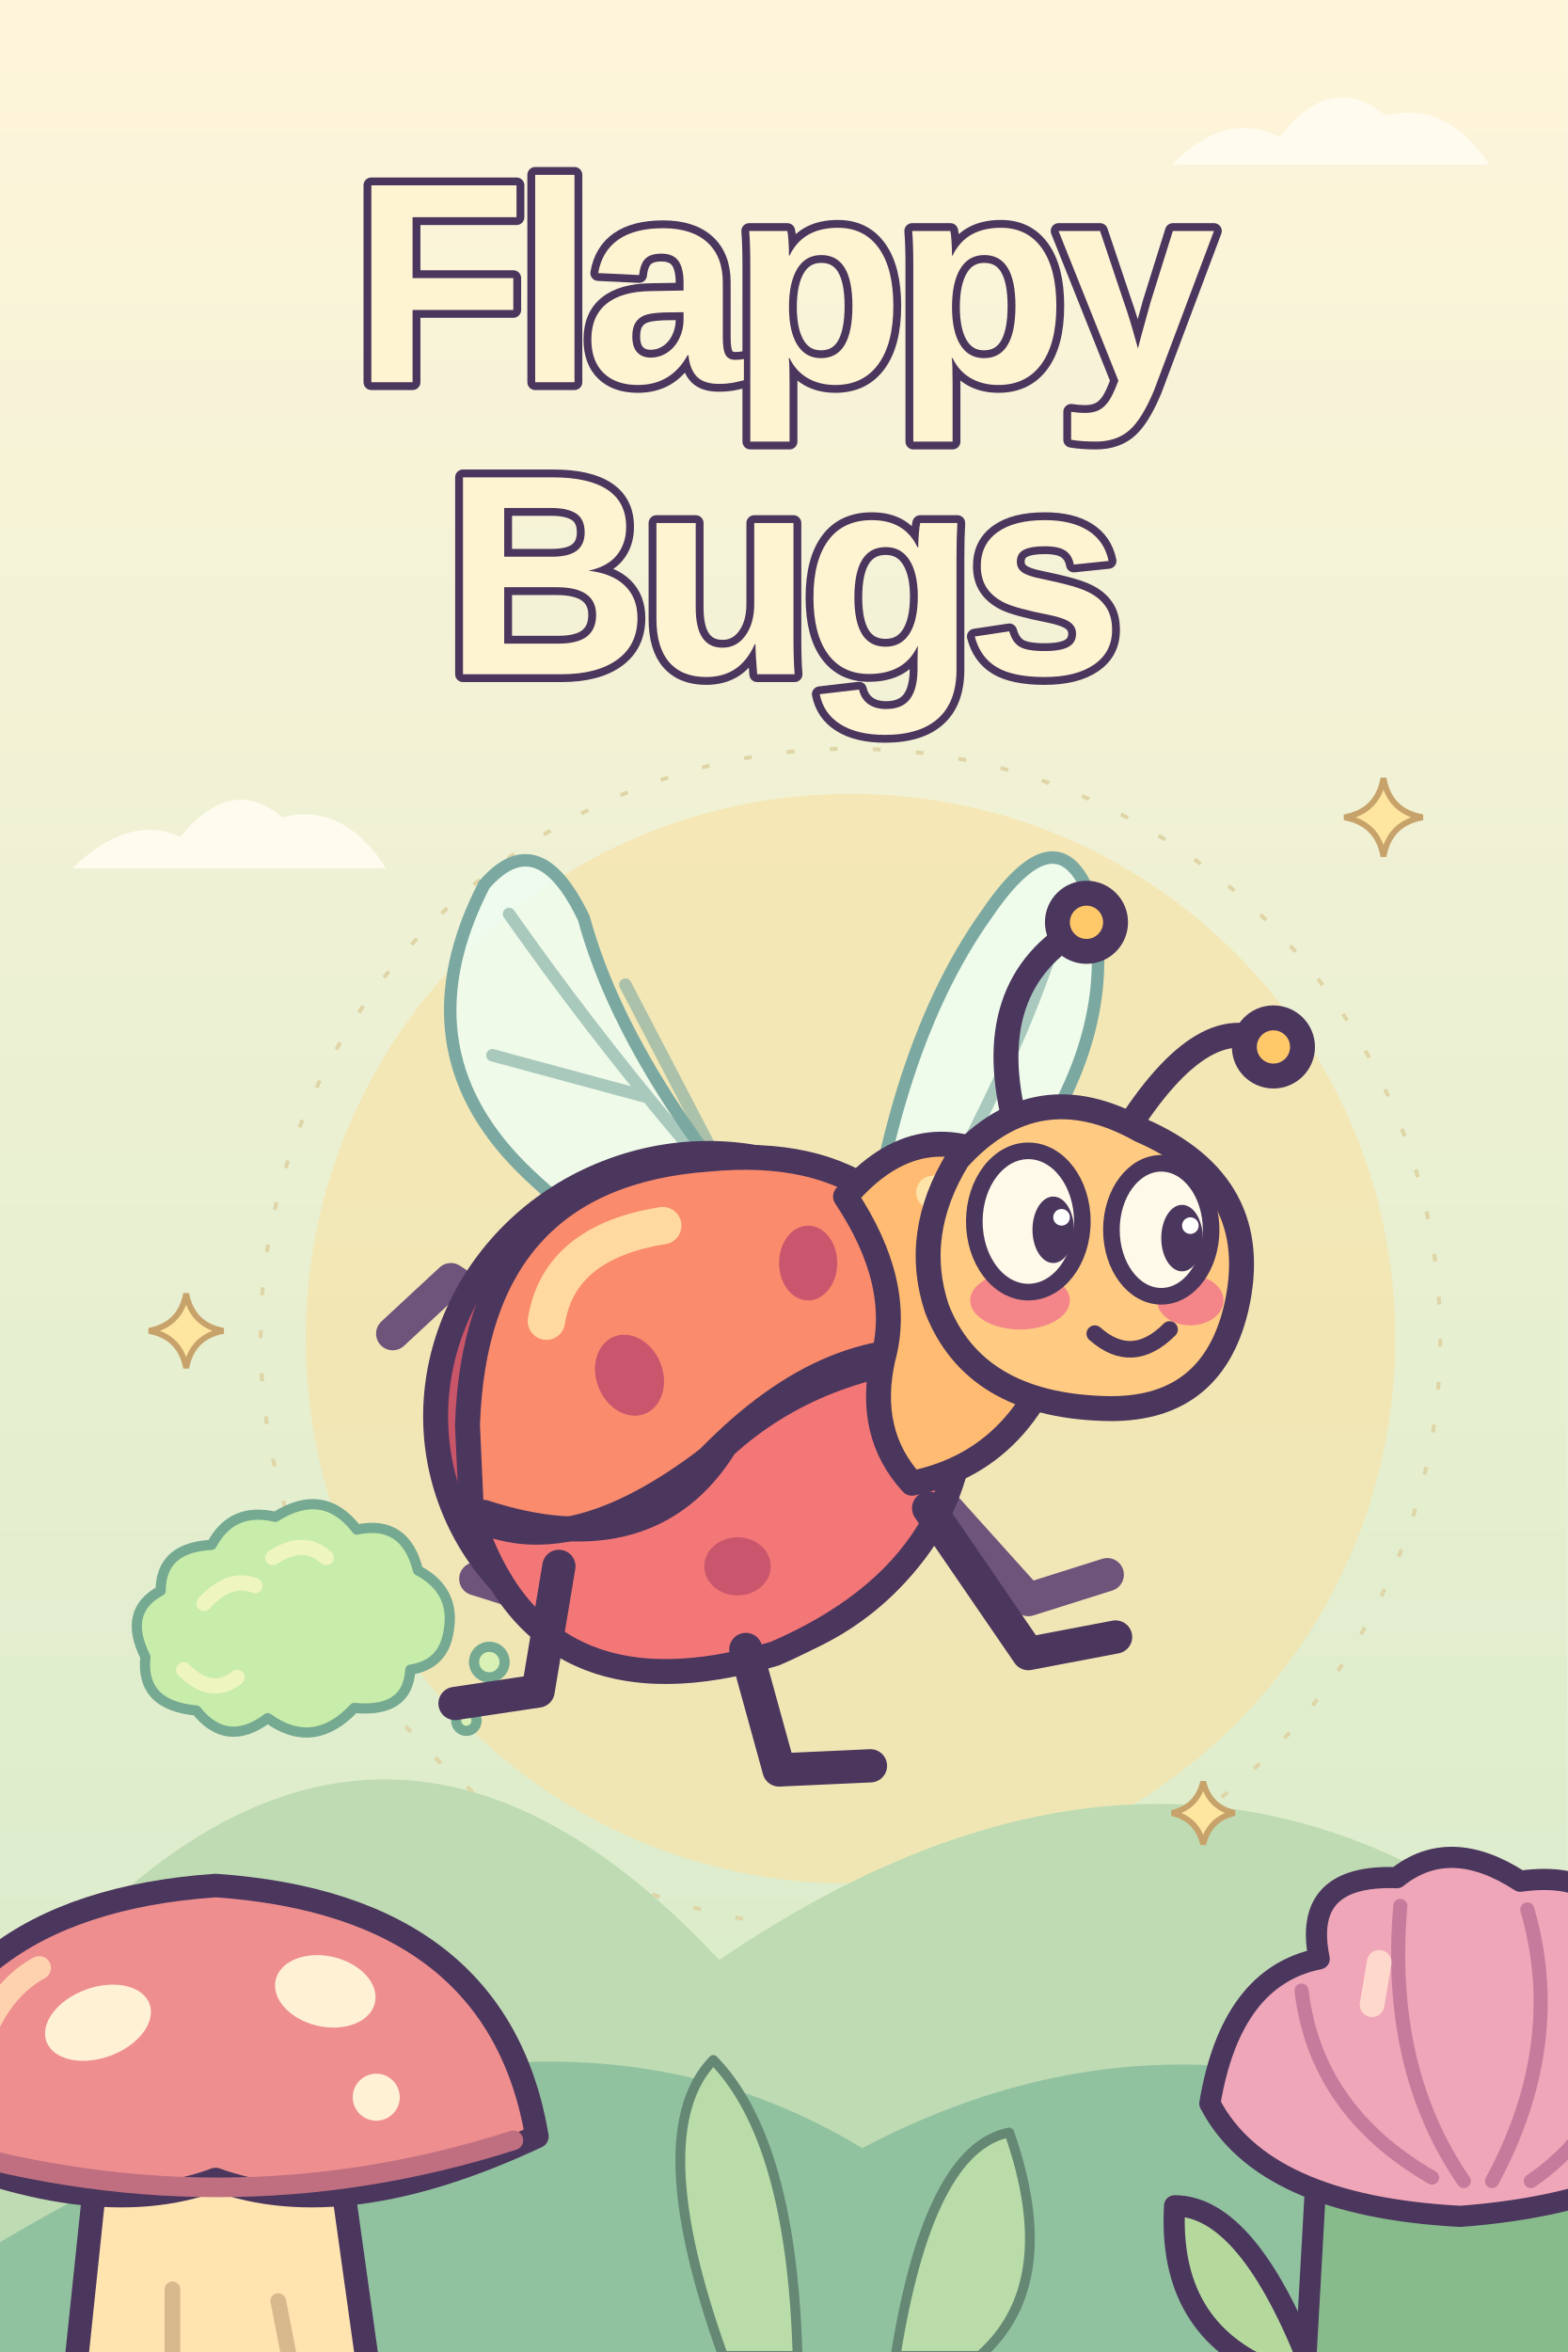
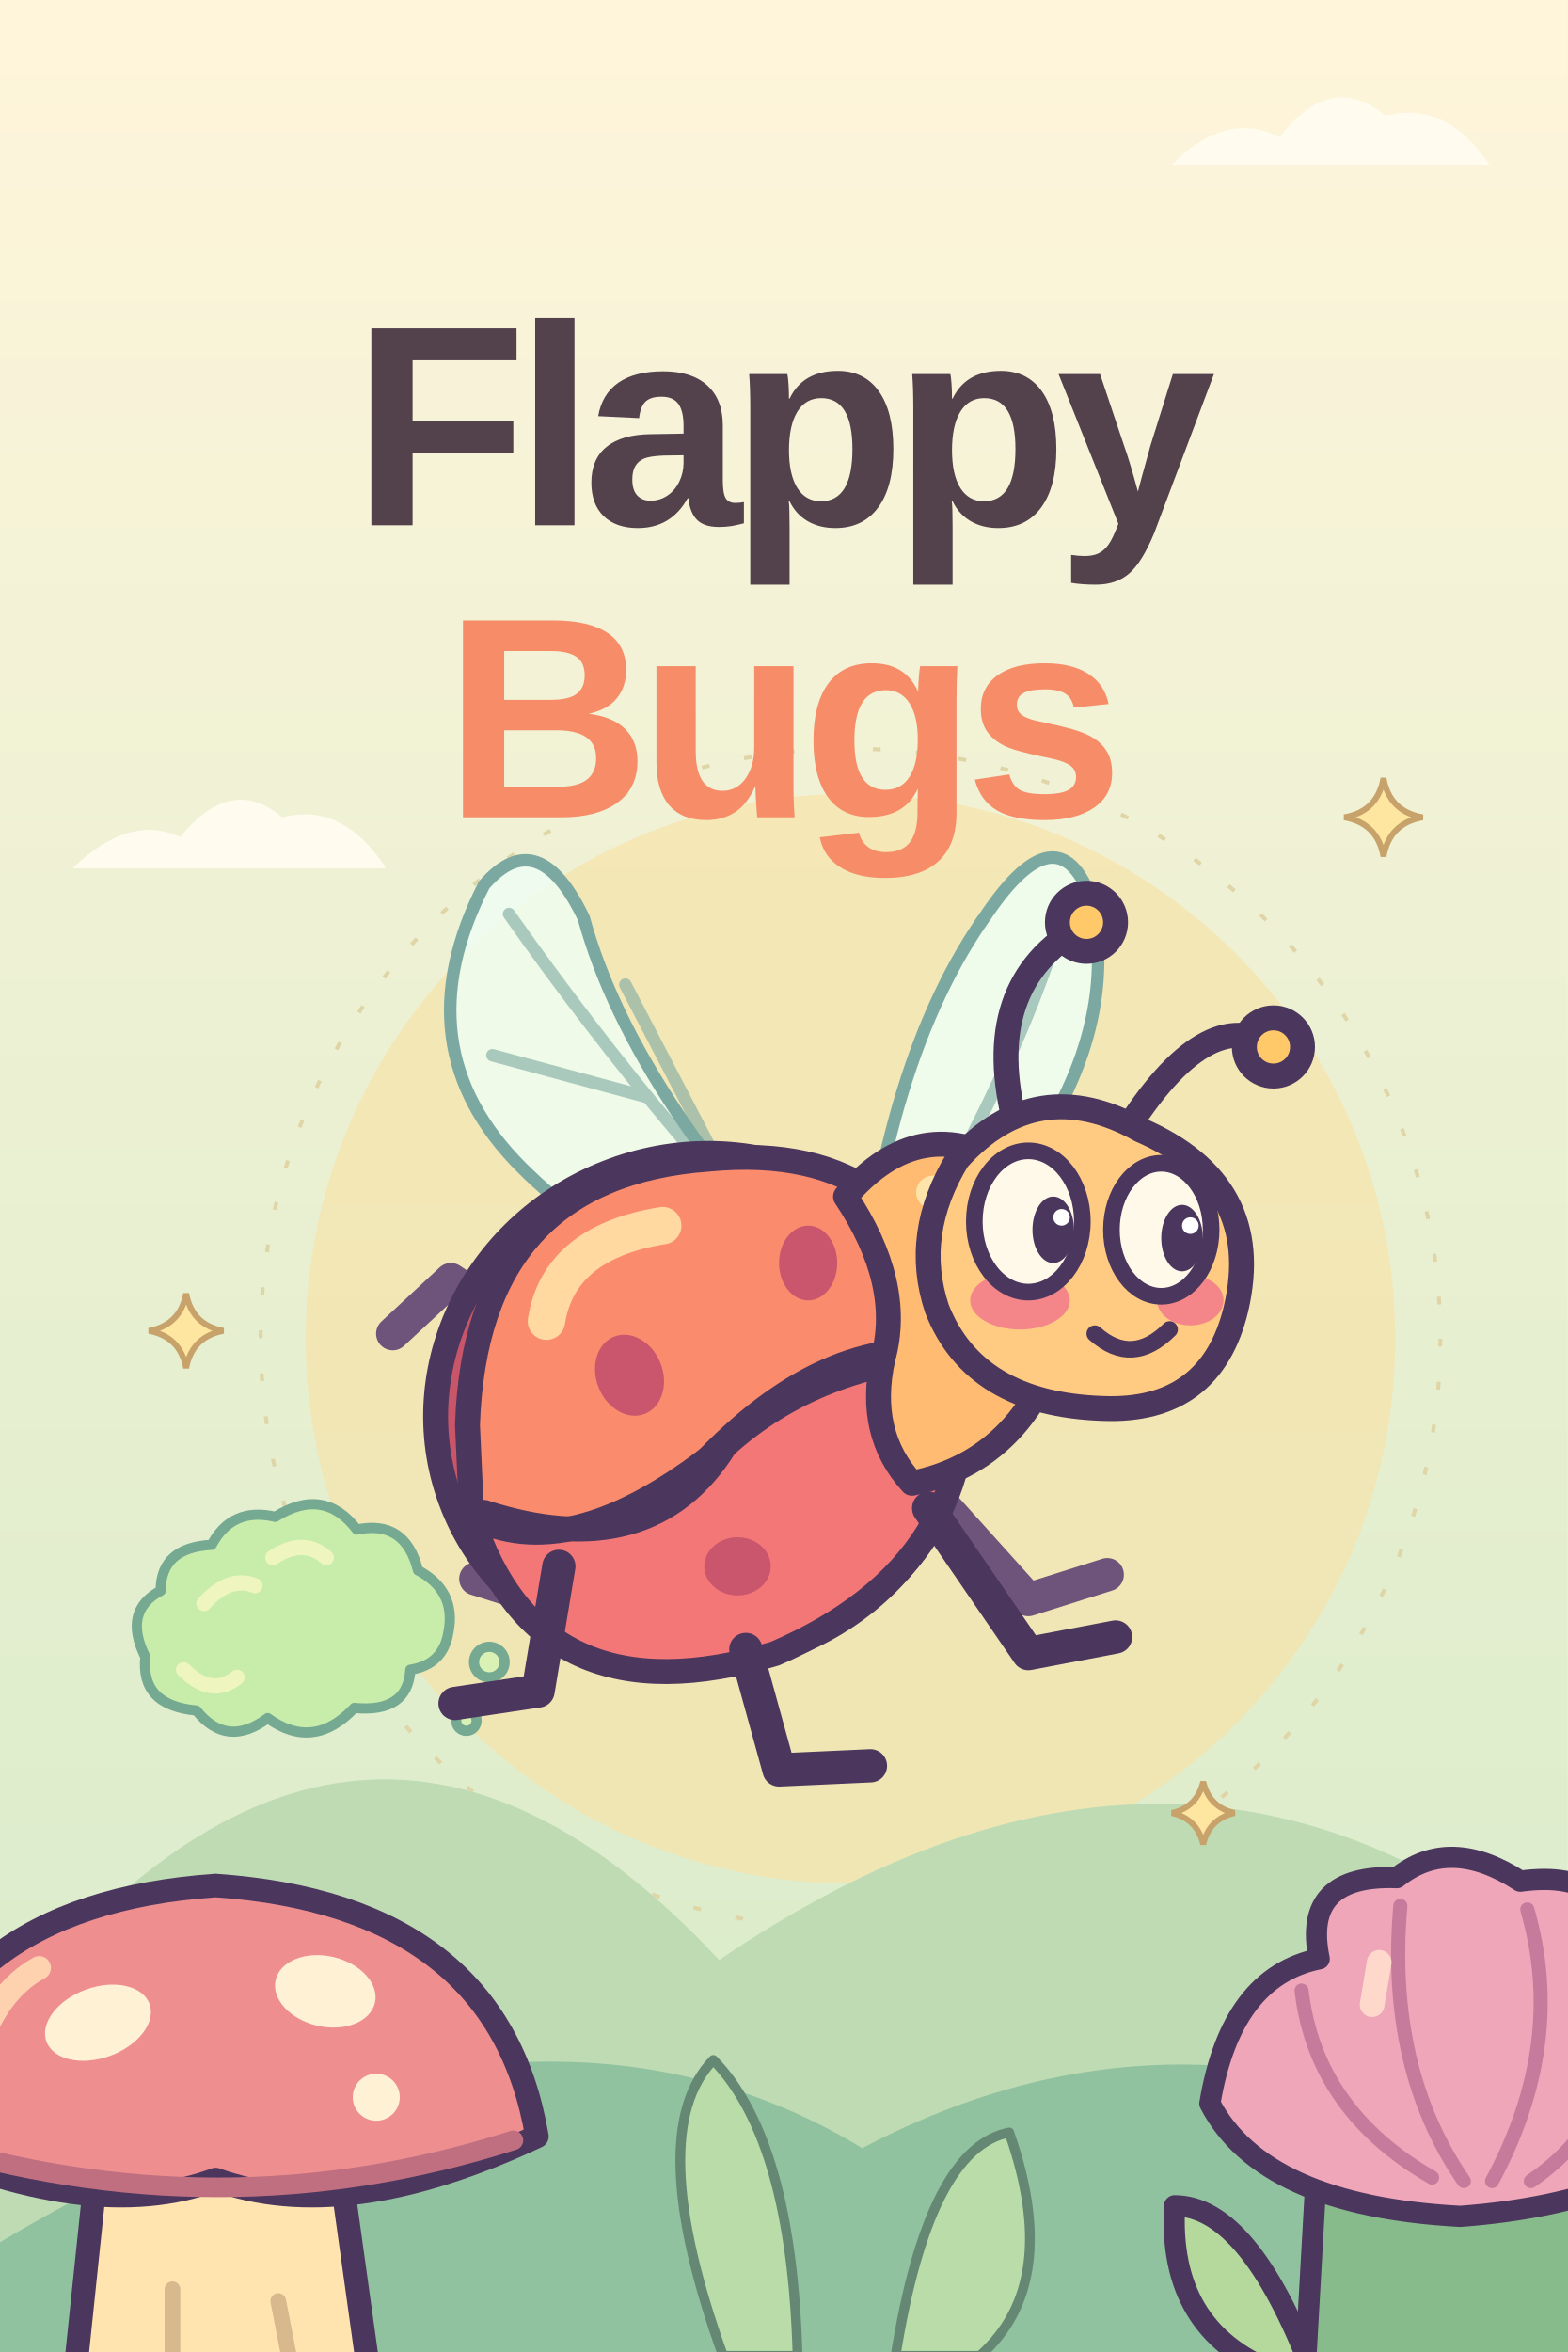
<svg xmlns="http://www.w3.org/2000/svg" width="800" height="1200" viewBox="0 0 800 1200" role="img" aria-labelledby="title">
  <defs>
    <linearGradient id="cover-sky" x2="0" y2="1">
      <stop stop-color="#fff5db" />
      <stop offset="1" stop-color="#d5ebc9" />
    </linearGradient>
  </defs>
  <rect width="800" height="1200" fill="url(#cover-sky)" />
  <circle cx="434" cy="683" r="278" fill="#f7e2aa" opacity=".7" />
  <circle cx="434" cy="683" r="301" fill="none" stroke="#dfd5a6" stroke-width="2" stroke-dasharray="4 18" />
  <path d="M37 443Q66 415 92 427Q118 395 144 417Q175 409 197 443Z" fill="#fffcef" />
  <path d="M598 84Q626 56 653 70Q679 36 707 59Q738 51 760 84Z" fill="#fffcef" />
  <path d="M-10 1046Q176 795 367 1000Q611 834 810 1014V1210H-10Z" fill="#bedbb3" />
  <path d="M-10 1150Q259 986 440 1096Q622 1000 810 1120V1210H-10Z" fill="#91c2a0" />
  <g fill="#badca8" stroke="#658875" stroke-width="5" stroke-linejoin="round">
    <path d="M369 1202Q328 1088 364 1051Q404 1092 407 1202Z" />
    <path d="M457 1202Q474 1096 515 1088Q542 1165 500 1202Z" />
  </g>
  <g transform="translate(56 744) scale(1.3)">
    <g stroke="#4b365d" stroke-width="6" stroke-linecap="round" stroke-linejoin="round">
      <g id="toot-cloud" stroke="#75a991" stroke-width="4">
        <path d="M118 83Q131 81 133 68Q136 52 121 44Q116 24 97 28Q84 11 65 23Q48 19 40 34Q20 35 20 52Q5 60 14 78Q12 97 34 99Q46 114 62 102Q80 115 96 98Q117 100 118 83Z" fill="#c8ecaa" />
        <path d="M37 57Q47 46 57 50M64 39Q76 31 85 39M29 83Q40 94 50 86" fill="none" stroke="#eef5be" stroke-width="6" />
        <circle cx="149" cy="80" r="6" fill="#d9f1b5" />
        <circle cx="140" cy="103" r="4" fill="#d9f1b5" />
      </g>
    </g>
  </g>
  <g transform="translate(158 443) scale(2.12)">
    <g stroke="#4b365d" stroke-width="6" stroke-linecap="round" stroke-linejoin="round" transform="translate(-8 -15)">
      <g id="hindwings" stroke="#7ba9a1" stroke-width="3">
        <path d="M139 125Q86 71 74 27Q63 4 50 19Q30 58 59 87Q88 116 139 125Z" fill="#edfdf4" fill-opacity=".82" />
        <path d="M140 127Q146 61 171 26Q188 1 196 22Q208 72 140 127Z" fill="#edfff6" fill-opacity=".82" />
        <path d="M139 125Q94 80 56 26M89 70 52 60M109 91 84 43M140 127Q177 69 190 24M157 95 190 70" fill="none" stroke-opacity=".6" />
      </g>
    </g>
  </g>
  <g transform="translate(158 443) scale(2.12)">
    <g stroke="#4b365d" stroke-width="6" stroke-linecap="round" stroke-linejoin="round" transform="translate(-8 -15)">
      <g id="far-legs" fill="none" stroke="#6e537b" stroke-width="8">
        <path d="M66 130 42 114 28 127" />
        <path d="M92 171 67 192 48 186" />
        <path d="M154 161 181 191 200 185" />
      </g>
      <g id="antennae" fill="none">
        <path d="M178 77Q169 43 194 29" />
        <path d="M204 79Q224 47 240 58" />
        <circle cx="195" cy="28" r="7" fill="#ffc969" />
        <circle cx="240" cy="58" r="7" fill="#ffc969" />
      </g>
      <g id="abdomen">
        <ellipse cx="102" cy="145" rx="64" ry="61" fill="#c95569" transform="rotate(-20 102 145)" />
        <path d="M46 149Q48 89 104 85Q156 80 165 132Q134 126 104 157Q77 183 47 171Z" fill="#fa8b6d" />
        <path d="M47 171Q70 183 104 157Q134 128 165 132Q171 182 120 204Q63 221 47 171Z" fill="#f47777" />
        <path d="M50 170Q90 183 108 154Q130 134 164 132" fill="none" />
        <path d="M65 124Q68 105 93 101" fill="none" stroke="#ffd9a0" stroke-width="9" />
        <ellipse cx="85" cy="137" rx="8" ry="10" fill="#c9566d" stroke="none" transform="rotate(-22 85 137)" />
        <ellipse cx="128" cy="110" rx="7" ry="9" fill="#c9566d" stroke="none" />
        <ellipse cx="111" cy="183" rx="8" ry="7" fill="#c9566d" stroke="none" />
      </g>
      <g id="near-legs" fill="none" stroke-width="8">
        <path d="M68 183 63 213 43 216" />
        <path d="M113 203 121 232 143 231" />
        <path d="M157 169 181 204 202 200" />
      </g>
      <g id="thorax">
        <path d="M137 94Q155 73 177 87L191 120Q183 157 153 163Q142 151 146 133Q151 115 137 94Z" fill="#ffbb71" />
        <path d="M158 93Q171 91 177 105" stroke="#ffe4aa" fill="none" stroke-width="8" />
      </g>
      <g id="head">
        <path d="M164 85Q183 64 208 78Q238 91 231 121Q225 146 199 145Q168 144 159 121Q153 103 164 85Z" fill="#ffcb82" />
        <ellipse cx="179" cy="119" rx="12" ry="7" fill="#f48689" stroke="none" />
        <ellipse cx="220" cy="119" rx="8" ry="6" fill="#f48689" stroke="none" />
        <g id="eyes">
          <ellipse cx="181" cy="100" rx="13" ry="17" fill="#fff9e9" stroke-width="4" />
          <ellipse cx="213" cy="102" rx="12" ry="16" fill="#fff9e9" stroke-width="4" />
          <ellipse cx="187" cy="102" rx="5" ry="8" fill="#4b365d" stroke="none" />
          <ellipse cx="218" cy="104" rx="5" ry="8" fill="#4b365d" stroke="none" />
          <circle cx="189" cy="99" r="2" fill="white" stroke="none" />
          <circle cx="220" cy="101" r="2" fill="white" stroke="none" />
        </g>
        <path id="mouth" d="M197 127Q206 135 215 126" fill="none" stroke-width="4" />
      </g>
    </g>
  </g>
  <g transform="translate(-70 952) scale(2.0)">
    <g stroke="#4b365d" stroke-width="6" stroke-linecap="round" stroke-linejoin="round">
      <path d="M52 150 61 64Q90 49 120 64L132 150Z" fill="#ffe4b0" />
      <path d="M79 108V149M106 111 113 147" stroke="#d8b98d" stroke-width="4" />
      <path d="M8 69Q18 10 90 5Q162 10 172 69Q123 92 90 80Q58 92 8 69Z" fill="#ee8e8f" />
      <path d="M14 70Q91 94 166 70" stroke="#bf6f80" fill="none" stroke-width="5" />
      <ellipse cx="60" cy="40" rx="14" ry="9" fill="#fff1d4" stroke="none" transform="rotate(-20 60 40)" />
      <ellipse cx="118" cy="32" rx="13" ry="9" fill="#fff1d4" stroke="none" transform="rotate(13 118 32)" />
      <circle cx="131" cy="59" r="6" fill="#fff1d4" stroke="none" />
      <path d="M29 48Q34 32 45 26" fill="none" stroke="#ffd2af" stroke-width="6" />
    </g>
  </g>
  <g transform="translate(585 940) scale(1.8)">
    <g stroke="#4b365d" stroke-width="6" stroke-linecap="round" stroke-linejoin="round">
      <path d="M45 150 49 79H132L137 150Z" fill="#88bb8b" />
      <path d="M89 106Q33 103 18 74Q24 38 49 33Q44 9 71 10Q86 -2 106 11Q135 7 135 35Q164 41 166 76Q142 102 89 106Z" fill="#efa6b8" />
      <path d="M44 42Q48 76 81 95M72 18Q68 64 90 96M108 19Q119 57 98 96M138 44Q134 79 109 96" fill="none" stroke="#c77b9c" stroke-width="4" />
      <path d="M47 150Q29 103 8 103Q6 138 36 150M130 150Q148 103 172 100Q169 135 145 150" fill="#b5d99c" />
      <path d="M66 34 64 46" stroke="#ffd8cc" stroke-width="7" fill="none" />
    </g>
  </g>
  <path d="M706 397Q709 414 726 417Q709 420 706 437Q703 420 686 417Q703 414 706 397Z" fill="#ffe6a0" stroke="#c7a36b" stroke-width="3" />
  <path d="M95 660Q98 676 114 679Q98 682 95 698Q92 682 76 679Q92 676 95 660Z" fill="#ffe6a0" stroke="#c7a36b" stroke-width="3" />
  <path d="M614 909Q617 922 630 925Q617 928 614 941Q611 928 598 925Q611 922 614 909Z" fill="#ffe6a0" stroke="#c7a36b" stroke-width="3" />
-   <g id="game-title" font-family="Trebuchet MS, Arial, sans-serif" font-weight="900" fill="#fff4d2" stroke="#4b365d" stroke-width="8" paint-order="stroke fill" stroke-linejoin="round">
-     <text x="400" y="195" text-anchor="middle" font-size="146" letter-spacing="-6">Flappy</text>
-     <text x="400" y="344" text-anchor="middle" font-size="146" letter-spacing="-6">Bugs</text>
+   <g id="game-title" font-family="Trebuchet MS, Arial, sans-serif" font-weight="900" stroke="none">
+     <text x="400" y="268" text-anchor="middle" font-size="146" letter-spacing="-6" fill="#53414c">Flappy</text>
+     <text x="400" y="417" text-anchor="middle" font-size="146" letter-spacing="-6" fill="#f68d68">Bugs</text>
  </g>
</svg>
